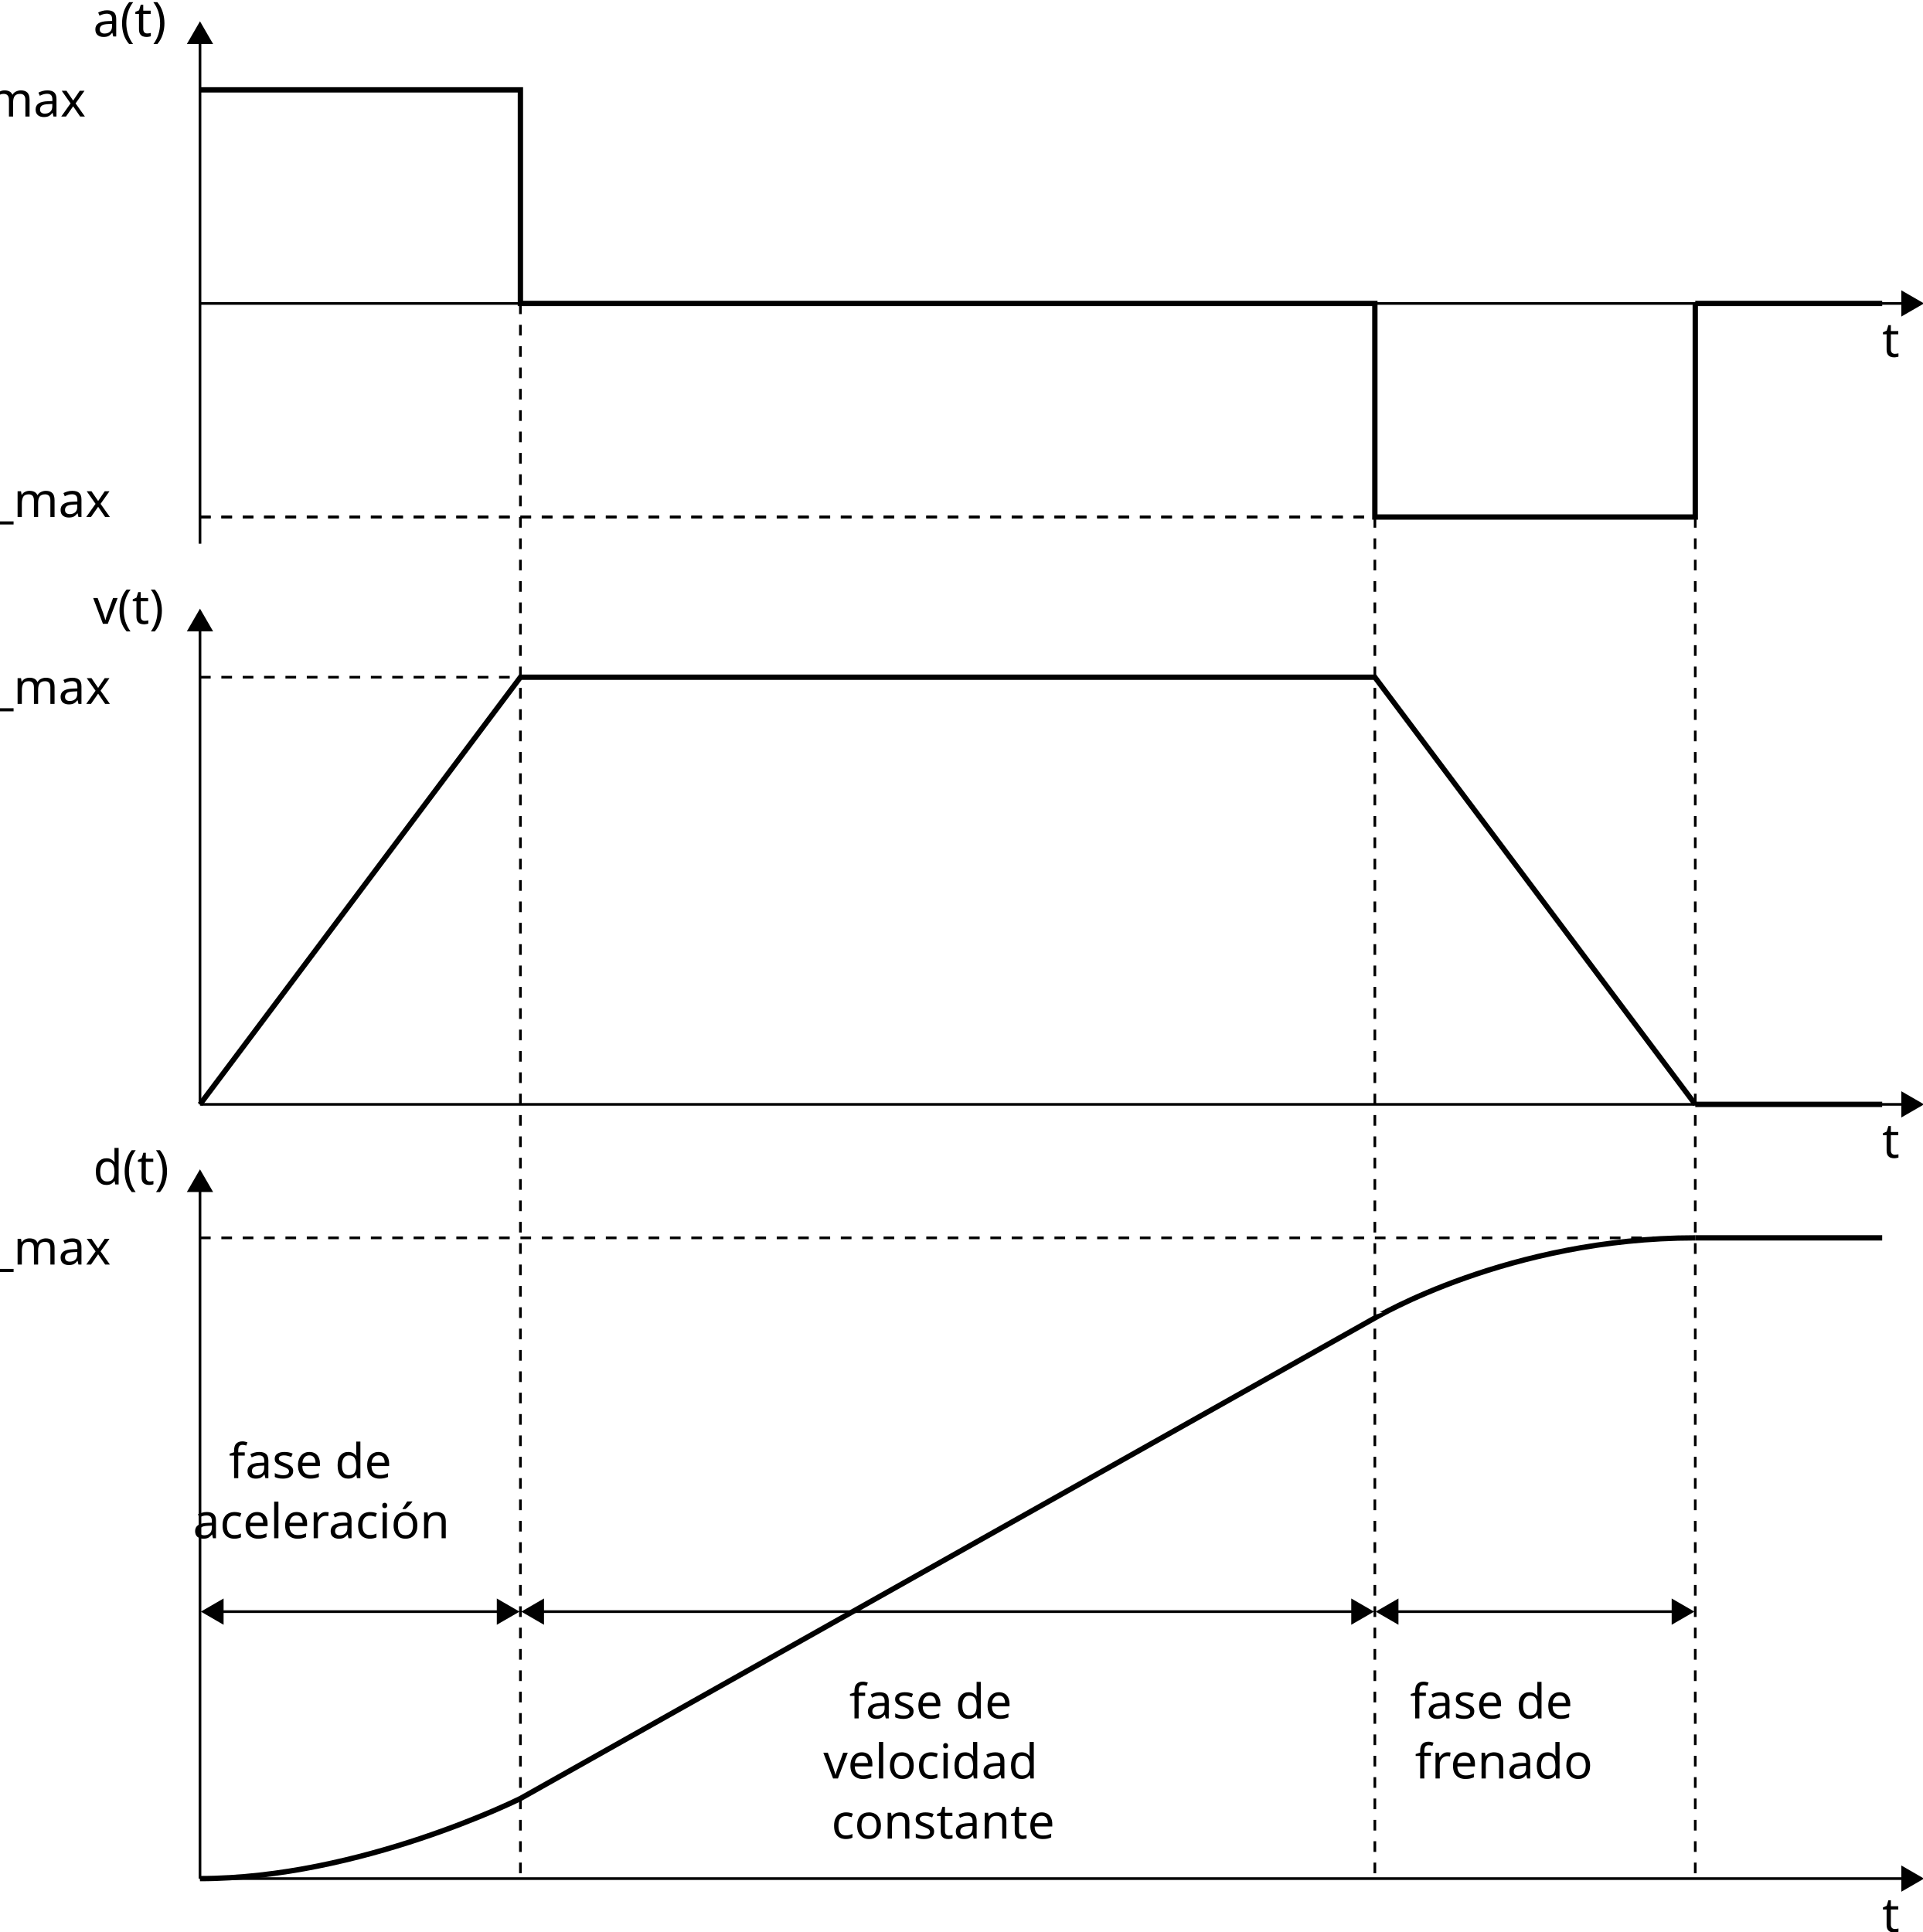
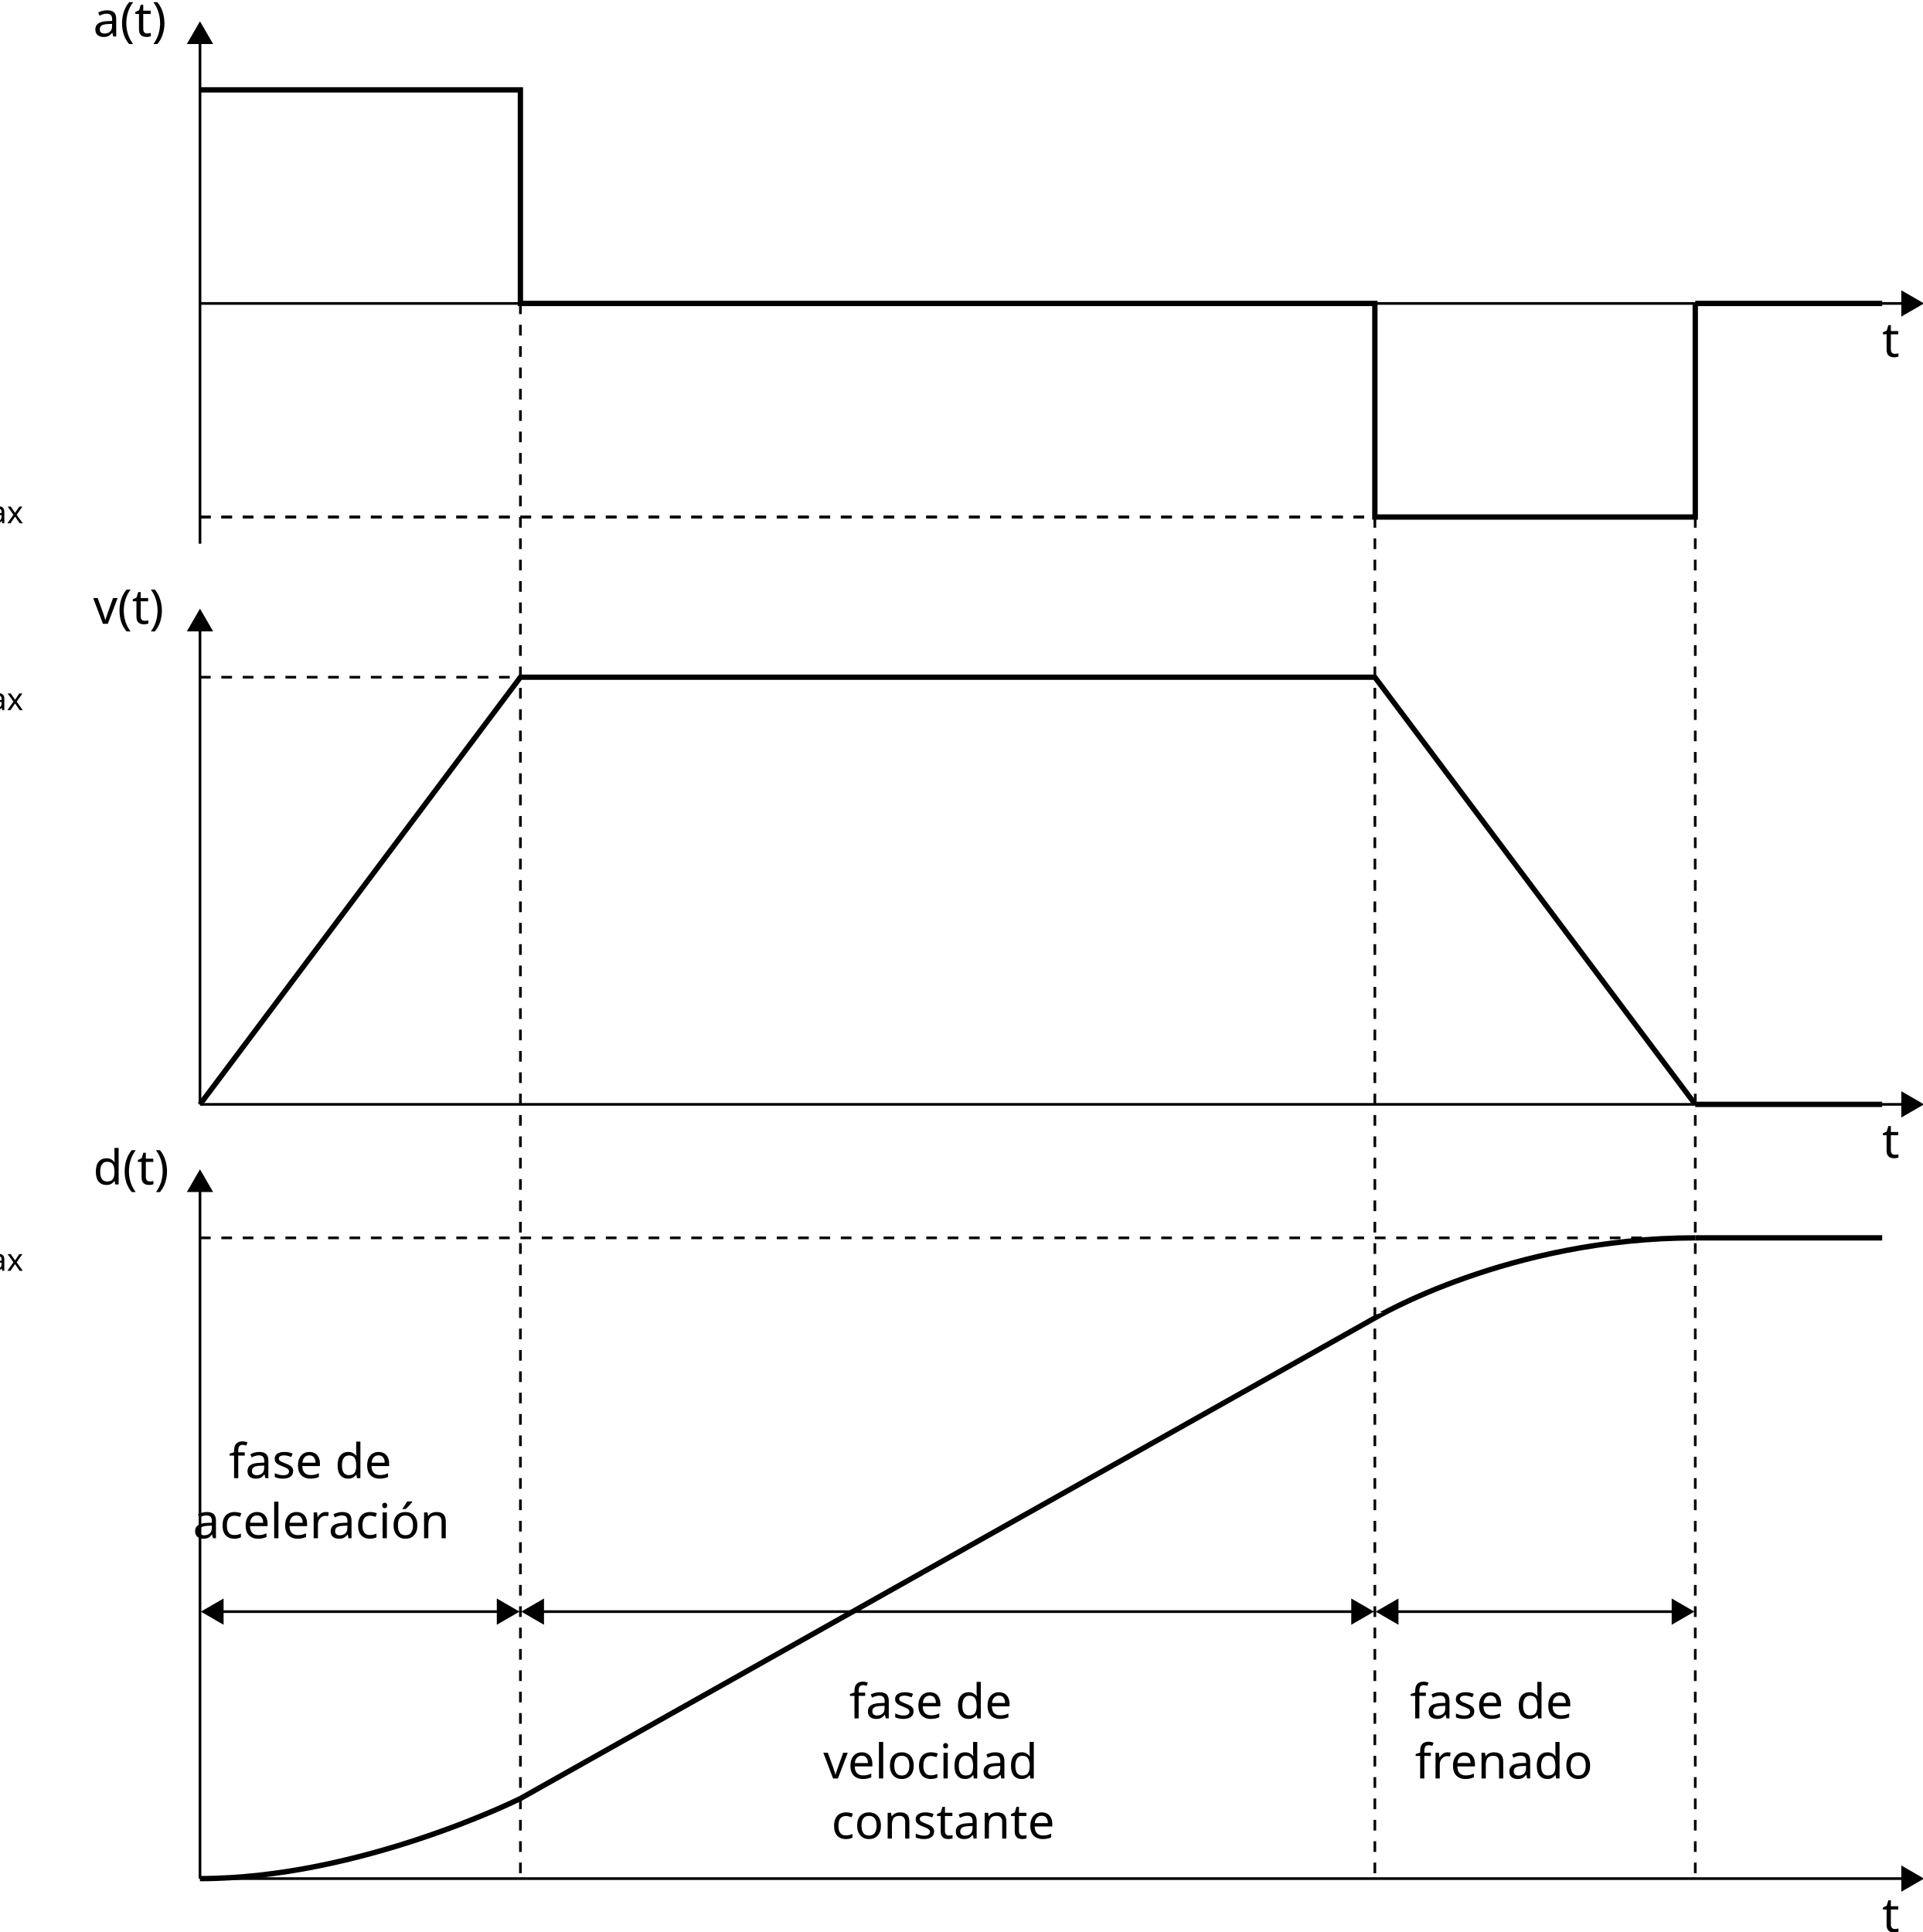
<svg xmlns="http://www.w3.org/2000/svg" width="360.007" height="361.829" id="svg2" version="1.1">
  <defs id="defs4">
    <marker orient="auto" refY="0" refX="0" id="TriangleOutL" style="overflow:visible">
      <path id="path4179" d="m 5.77,0 -8.65,5 0,-10 8.65,5 z" style="fill-rule:evenodd;stroke:#000000;stroke-width:1pt" transform="scale(0.8,0.8)" />
    </marker>
    <marker orient="auto" refY="0" refX="0" id="TriangleInL" style="overflow:visible">
      <path id="path4170" d="m 5.77,0 -8.65,5 0,-10 8.65,5 z" style="fill-rule:evenodd;stroke:#000000;stroke-width:1pt" transform="scale(-0.8,-0.8)" />
    </marker>
    <marker orient="auto" refY="0" refX="0" id="TriangleInL-6" style="overflow:visible">
      <path id="path4170-1" d="m 5.77,0 -8.65,5 0,-10 8.65,5 z" style="fill-rule:evenodd;stroke:#000000;stroke-width:1pt" transform="scale(-0.8,-0.8)" />
    </marker>
    <marker orient="auto" refY="0" refX="0" id="TriangleOutL-8" style="overflow:visible">
      <path id="path4179-7" d="m 5.77,0 -8.65,5 0,-10 8.65,5 z" style="fill-rule:evenodd;stroke:#000000;stroke-width:1pt" transform="scale(0.8,0.8)" />
    </marker>
    <marker orient="auto" refY="0" refX="0" id="TriangleInL-2" style="overflow:visible">
      <path id="path4170-0" d="m 5.77,0 -8.65,5 0,-10 8.65,5 z" style="fill-rule:evenodd;stroke:#000000;stroke-width:1pt" transform="scale(-0.8,-0.8)" />
    </marker>
    <marker orient="auto" refY="0" refX="0" id="TriangleOutL-2" style="overflow:visible">
      <path id="path4179-3" d="m 5.77,0 -8.65,5 0,-10 8.65,5 z" style="fill-rule:evenodd;stroke:#000000;stroke-width:1pt" transform="scale(0.8,0.8)" />
    </marker>
  </defs>
  <g id="layer1" transform="translate(-42.55078,-385.5331)">
    <path style="fill:none;stroke:#000000;stroke-width:1px;stroke-linecap:butt;stroke-linejoin:miter;stroke-opacity:1" d="m 80,592.362 60,-80 160,0 60,80" id="path2987" />
    <path style="fill:none;stroke:#000000;stroke-width:0.5;stroke-linecap:butt;stroke-linejoin:miter;stroke-miterlimit:4;stroke-opacity:1;stroke-dasharray:none;marker-start:url(#TriangleInL)" d="m 80,607.362 0,130" id="path2989" />
    <path style="fill:none;stroke:#000000;stroke-width:0.5;stroke-linecap:butt;stroke-linejoin:miter;stroke-miterlimit:4;stroke-opacity:1;stroke-dasharray:none;marker-end:url(#TriangleOutL)" d="m 80,592.362 320,0" id="path2991" />
    <path style="fill:none;stroke:#000000;stroke-width:0.5;stroke-linecap:butt;stroke-linejoin:miter;stroke-miterlimit:4;stroke-opacity:1;stroke-dasharray:2, 2;stroke-dashoffset:0" d="m 140,442.362 0,295" id="path2989-3" />
    <path style="fill:none;stroke:#000000;stroke-width:0.5;stroke-linecap:butt;stroke-linejoin:miter;stroke-miterlimit:4;stroke-opacity:1;stroke-dasharray:2, 2;stroke-dashoffset:0" d="m 300,482.362 0,255" id="path3038" />
    <path style="fill:none;stroke:#000000;stroke-width:0.5;stroke-linecap:butt;stroke-linejoin:miter;stroke-miterlimit:4;stroke-opacity:1;stroke-dasharray:2, 2;stroke-dashoffset:0" d="m 360,482.362 0,255" id="path3040" />
    <path style="fill:none;stroke:#000000;stroke-width:0.5;stroke-linecap:butt;stroke-linejoin:miter;stroke-miterlimit:4;stroke-opacity:1;stroke-dasharray:none;marker-end:url(#TriangleOutL)" d="m 80,442.362 320,0" id="path3042" />
    <path style="fill:none;stroke:#000000;stroke-width:1px;stroke-linecap:butt;stroke-linejoin:miter;stroke-opacity:1" d="m 80,402.362 60,0 0,40 160,0 0,40 60,0 0,-40" id="path3044" />
    <path style="fill:none;stroke:#000000;stroke-width:0.5;stroke-linecap:butt;stroke-linejoin:miter;stroke-miterlimit:4;stroke-opacity:1;stroke-dasharray:none;marker-end:url(#TriangleOutL)" d="m 80,737.362 320,0" id="path3814" />
    <path style="fill:none;stroke:#000000;stroke-width:1px;stroke-linecap:butt;stroke-linejoin:miter;stroke-opacity:1" d="m 80,737.362 c 30,0 60,-15 60,-15 l 160,-90 c 0.033,0.025 25,-15 60,-15" id="path3820" />
    <path style="fill:none;stroke:#000000;stroke-width:1px;stroke-linecap:butt;stroke-linejoin:miter;stroke-opacity:1" d="m 360,617.362 35,0" id="path3822" />
    <path style="fill:none;stroke:#000000;stroke-width:1px;stroke-linecap:butt;stroke-linejoin:miter;stroke-opacity:1" d="m 360,592.362 35,0" id="path3824" />
    <path style="fill:none;stroke:#000000;stroke-width:1px;stroke-linecap:butt;stroke-linejoin:miter;stroke-opacity:1" d="m 360,442.362 35,0" id="path3826" />
    <path style="fill:none;stroke:#000000;stroke-width:0.5;stroke-linecap:butt;stroke-linejoin:miter;stroke-miterlimit:4;stroke-opacity:1;stroke-dasharray:none;marker-start:url(#TriangleInL)" d="m 80,392.362 0,95" id="path2989-5" />
    <path style="fill:none;stroke:#000000;stroke-width:0.5;stroke-linecap:butt;stroke-linejoin:miter;stroke-miterlimit:4;stroke-opacity:1;stroke-dasharray:none;marker-start:url(#TriangleInL)" d="m 80,502.362 0,90" id="path2989-35" />
    <text xml:space="preserve" style="font-size:9px;font-style:normal;font-variant:normal;font-weight:normal;font-stretch:normal;text-align:start;line-height:125%;letter-spacing:0px;word-spacing:0px;writing-mode:lr-tb;text-anchor:start;fill:#000000;fill-opacity:1;stroke:none;font-family:Sans;-inkscape-font-specification:Sans" x="60" y="502.362" id="text5393">
      <tspan id="tspan5453" x="60" y="502.362">v(t)</tspan>
    </text>
    <text xml:space="preserve" style="font-size:9px;font-style:normal;font-variant:normal;font-weight:normal;font-stretch:normal;text-align:start;line-height:125%;letter-spacing:0px;word-spacing:0px;writing-mode:lr-tb;text-anchor:start;fill:#000000;fill-opacity:1;stroke:none;font-family:Sans;-inkscape-font-specification:Sans" x="60" y="392.362" id="text5397">
      <tspan id="tspan5451" x="60" y="392.362">a(t)</tspan>
    </text>
    <text xml:space="preserve" style="font-size:9px;font-style:normal;font-variant:normal;font-weight:normal;font-stretch:normal;text-align:start;line-height:125%;letter-spacing:0px;word-spacing:0px;writing-mode:lr-tb;text-anchor:start;fill:#000000;fill-opacity:1;stroke:none;font-family:Sans;-inkscape-font-specification:Sans" x="60" y="607.362" id="text5401">
      <tspan id="tspan5449" x="60" y="607.362">d(t)</tspan>
    </text>
    <text xml:space="preserve" style="font-size:9px;font-style:normal;font-variant:normal;font-weight:normal;font-stretch:normal;text-align:end;line-height:125%;letter-spacing:0px;word-spacing:0px;writing-mode:lr-tb;text-anchor:end;fill:#000000;fill-opacity:1;stroke:none;font-family:Sans;-inkscape-font-specification:Sans" x="75" y="407.362" id="text5405">
-       <tspan id="tspan7112" x="75" y="407.362">a_max</tspan>
+       <tspan id="tspan7112" x="75" y="407.362">a<tspan style="font-size:65%;baseline-shift:sub" id="tspan3052">max</tspan>
+       </tspan>
      <tspan id="tspan7114" x="75" y="418.612" />
    </text>
    <text xml:space="preserve" style="font-size:9px;font-style:normal;font-variant:normal;font-weight:normal;font-stretch:normal;text-align:end;line-height:125%;letter-spacing:0px;word-spacing:0px;writing-mode:lr-tb;text-anchor:end;fill:#000000;fill-opacity:1;stroke:none;font-family:Sans;-inkscape-font-specification:Sans" x="75" y="482.362" id="text5409">
-       <tspan x="75" y="482.362" id="tspan7116">-a_max</tspan>
+       <tspan x="75" y="482.362" id="tspan7116">-a<tspan style="font-size:65%;baseline-shift:sub" id="tspan3054">max</tspan>
+       </tspan>
    </text>
    <text xml:space="preserve" style="font-size:9px;font-style:normal;font-variant:normal;font-weight:normal;font-stretch:normal;text-align:end;line-height:125%;letter-spacing:0px;word-spacing:0px;writing-mode:lr-tb;text-anchor:end;fill:#000000;fill-opacity:1;stroke:none;font-family:Sans;-inkscape-font-specification:Sans" x="75" y="517.362" id="text5413">
-       <tspan id="tspan5415" x="75" y="517.362">v_max</tspan>
+       <tspan id="tspan5415" x="75" y="517.362">v<tspan style="font-size:65%;baseline-shift:sub" id="tspan3056">max</tspan>
+       </tspan>
    </text>
    <text xml:space="preserve" style="font-size:12px;font-style:normal;font-weight:normal;line-height:125%;letter-spacing:0px;word-spacing:0px;fill:#000000;fill-opacity:1;stroke:none;font-family:Sans" x="106.571" y="671.535" id="text5417">
      <tspan id="tspan5419" x="106.571" y="671.535" />
    </text>
    <text xml:space="preserve" style="font-size:9px;font-style:normal;font-variant:normal;font-weight:normal;font-stretch:normal;text-align:center;line-height:125%;letter-spacing:0px;word-spacing:0px;writing-mode:lr-tb;text-anchor:middle;fill:#000000;fill-opacity:1;stroke:none;font-family:Sans;-inkscape-font-specification:Sans" x="108.567" y="662.362" id="text5421">
      <tspan id="tspan5423" x="110" y="662.362">fase de </tspan>
      <tspan x="108.567" y="673.612" id="tspan5443">aceleración</tspan>
    </text>
    <text xml:space="preserve" style="font-size:9px;font-style:normal;font-variant:normal;font-weight:normal;font-stretch:normal;text-align:center;line-height:125%;letter-spacing:0px;word-spacing:0px;writing-mode:lr-tb;text-anchor:middle;fill:#000000;fill-opacity:1;stroke:none;font-family:Sans;-inkscape-font-specification:Sans" x="225" y="707.362" id="text5425">
      <tspan id="tspan5427" x="225" y="707.362">fase de</tspan>
      <tspan x="225" y="718.612" id="tspan5441">velocidad</tspan>
      <tspan x="225" y="729.862" id="tspan5429">constante</tspan>
    </text>
    <text xml:space="preserve" style="font-size:9px;font-style:normal;font-variant:normal;font-weight:normal;font-stretch:normal;text-align:center;line-height:125%;letter-spacing:0px;word-spacing:0px;writing-mode:lr-tb;text-anchor:middle;fill:#000000;fill-opacity:1;stroke:none;font-family:Sans;-inkscape-font-specification:Sans" x="330" y="707.362" id="text5431">
      <tspan id="tspan5433" x="330" y="707.362">fase de</tspan>
      <tspan x="330" y="718.612" id="tspan5439">frenado</tspan>
    </text>
    <text xml:space="preserve" style="font-size:12px;font-style:normal;font-weight:normal;line-height:125%;letter-spacing:0px;word-spacing:0px;fill:#000000;fill-opacity:1;stroke:none;font-family:Sans" x="321.734" y="665.979" id="text5435">
      <tspan id="tspan5437" x="321.734" y="665.979" />
    </text>
    <text xml:space="preserve" style="font-size:9px;font-style:normal;font-variant:normal;font-weight:normal;font-stretch:normal;text-align:end;line-height:125%;letter-spacing:0px;word-spacing:0px;writing-mode:lr-tb;text-anchor:end;fill:#000000;fill-opacity:1;stroke:none;font-family:Sans;-inkscape-font-specification:Sans" x="75" y="622.362" id="text5445">
-       <tspan id="tspan5447" x="75" y="622.362">d_max</tspan>
+       <tspan id="tspan5447" x="75" y="622.362">d<tspan style="font-size:65%;baseline-shift:sub" id="tspan3058">max</tspan>
+       </tspan>
    </text>
    <path style="fill:none;stroke:#000000;stroke-width:0.5;stroke-linecap:butt;stroke-linejoin:miter;stroke-miterlimit:4;stroke-opacity:1;stroke-dasharray:2, 2;stroke-dashoffset:0" d="m 80,482.362 220,0" id="path2989-3-6" />
    <path style="fill:none;stroke:#000000;stroke-width:0.5;stroke-linecap:butt;stroke-linejoin:miter;stroke-miterlimit:4;stroke-opacity:1;stroke-dasharray:2, 2;stroke-dashoffset:0" d="m 80,482.362 220,0" id="path2989-3-6-2" />
    <path style="fill:none;stroke:#000000;stroke-width:0.5;stroke-linecap:butt;stroke-linejoin:miter;stroke-miterlimit:4;stroke-opacity:1;stroke-dasharray:2, 2;stroke-dashoffset:0" d="m 80,617.362 280,0" id="path2989-3-6-2-9" />
    <path style="fill:none;stroke:#000000;stroke-width:0.5;stroke-linecap:butt;stroke-linejoin:miter;stroke-miterlimit:4;stroke-opacity:1;stroke-dasharray:2, 2;stroke-dashoffset:0" d="m 80,512.362 60,0" id="path2989-3-6-2-1" />
    <text xml:space="preserve" style="font-size:9px;font-style:normal;font-variant:normal;font-weight:normal;font-stretch:normal;text-align:start;line-height:125%;letter-spacing:0px;word-spacing:0px;writing-mode:lr-tb;text-anchor:start;fill:#000000;fill-opacity:1;stroke:none;font-family:Sans;-inkscape-font-specification:Sans" x="395" y="602.362" id="text5413-2">
      <tspan id="tspan5415-7" x="395" y="602.362">t</tspan>
    </text>
    <text xml:space="preserve" style="font-size:9px;font-style:normal;font-variant:normal;font-weight:normal;font-stretch:normal;text-align:start;line-height:125%;letter-spacing:0px;word-spacing:0px;writing-mode:lr-tb;text-anchor:start;fill:#000000;fill-opacity:1;stroke:none;font-family:Sans;-inkscape-font-specification:Sans" x="395" y="452.362" id="text5413-2-0">
      <tspan id="tspan5415-7-9" x="395" y="452.362">t</tspan>
    </text>
    <text xml:space="preserve" style="font-size:9px;font-style:normal;font-variant:normal;font-weight:normal;font-stretch:normal;text-align:start;line-height:125%;letter-spacing:0px;word-spacing:0px;writing-mode:lr-tb;text-anchor:start;fill:#000000;fill-opacity:1;stroke:none;font-family:Sans;-inkscape-font-specification:Sans" x="395" y="747.362" id="text5413-2-3">
      <tspan id="tspan5415-7-6" x="395" y="747.362">t</tspan>
    </text>
    <path style="fill:none;stroke:#000000;stroke-width:0.5;stroke-linecap:butt;stroke-linejoin:miter;stroke-miterlimit:4;stroke-opacity:1;stroke-dasharray:none;stroke-dashoffset:0;marker-start:url(#TriangleInL);marker-end:url(#TriangleOutL)" d="m 83,687.362 54,0" id="path6314" />
    <path style="fill:none;stroke:#000000;stroke-width:0.5;stroke-linecap:butt;stroke-linejoin:miter;stroke-miterlimit:4;stroke-opacity:1;stroke-dasharray:none;stroke-dashoffset:0;marker-start:url(#TriangleInL);marker-end:url(#TriangleOutL)" d="m 143,687.362 154,0" id="path6314-9" />
    <path style="fill:none;stroke:#000000;stroke-width:0.5;stroke-linecap:butt;stroke-linejoin:miter;stroke-miterlimit:4;stroke-opacity:1;stroke-dasharray:none;stroke-dashoffset:0;marker-start:url(#TriangleInL);marker-end:url(#TriangleOutL)" d="m 303,687.362 54,0" id="path6314-7" />
  </g>
</svg>
